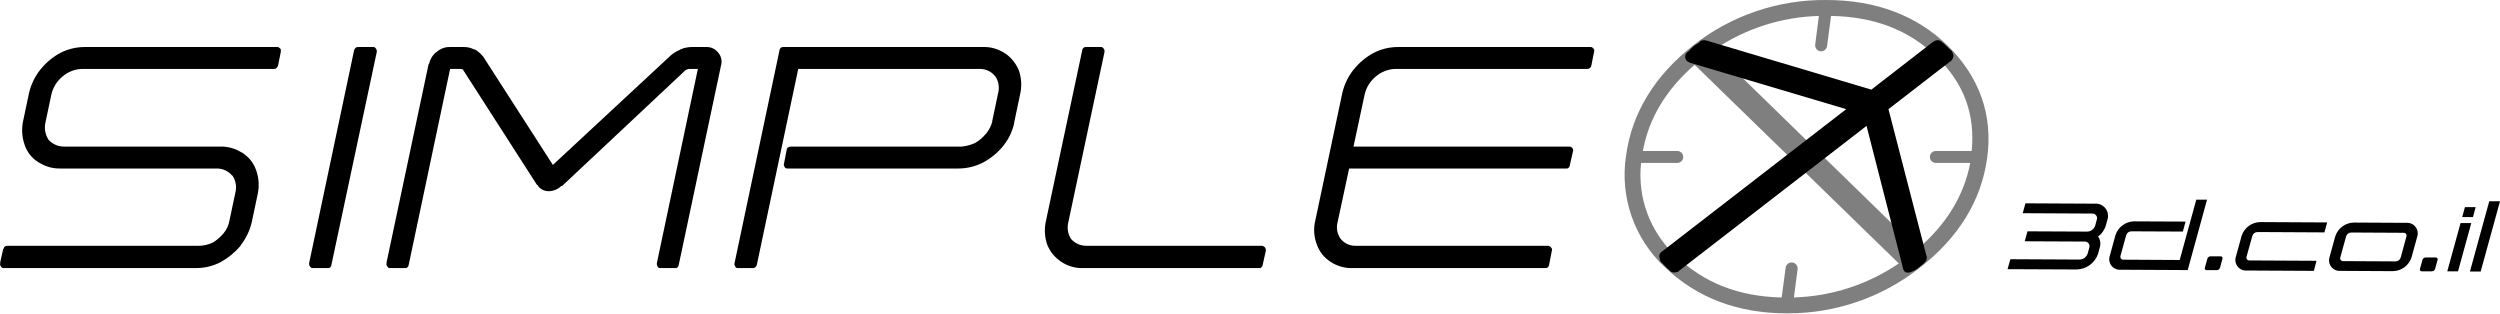
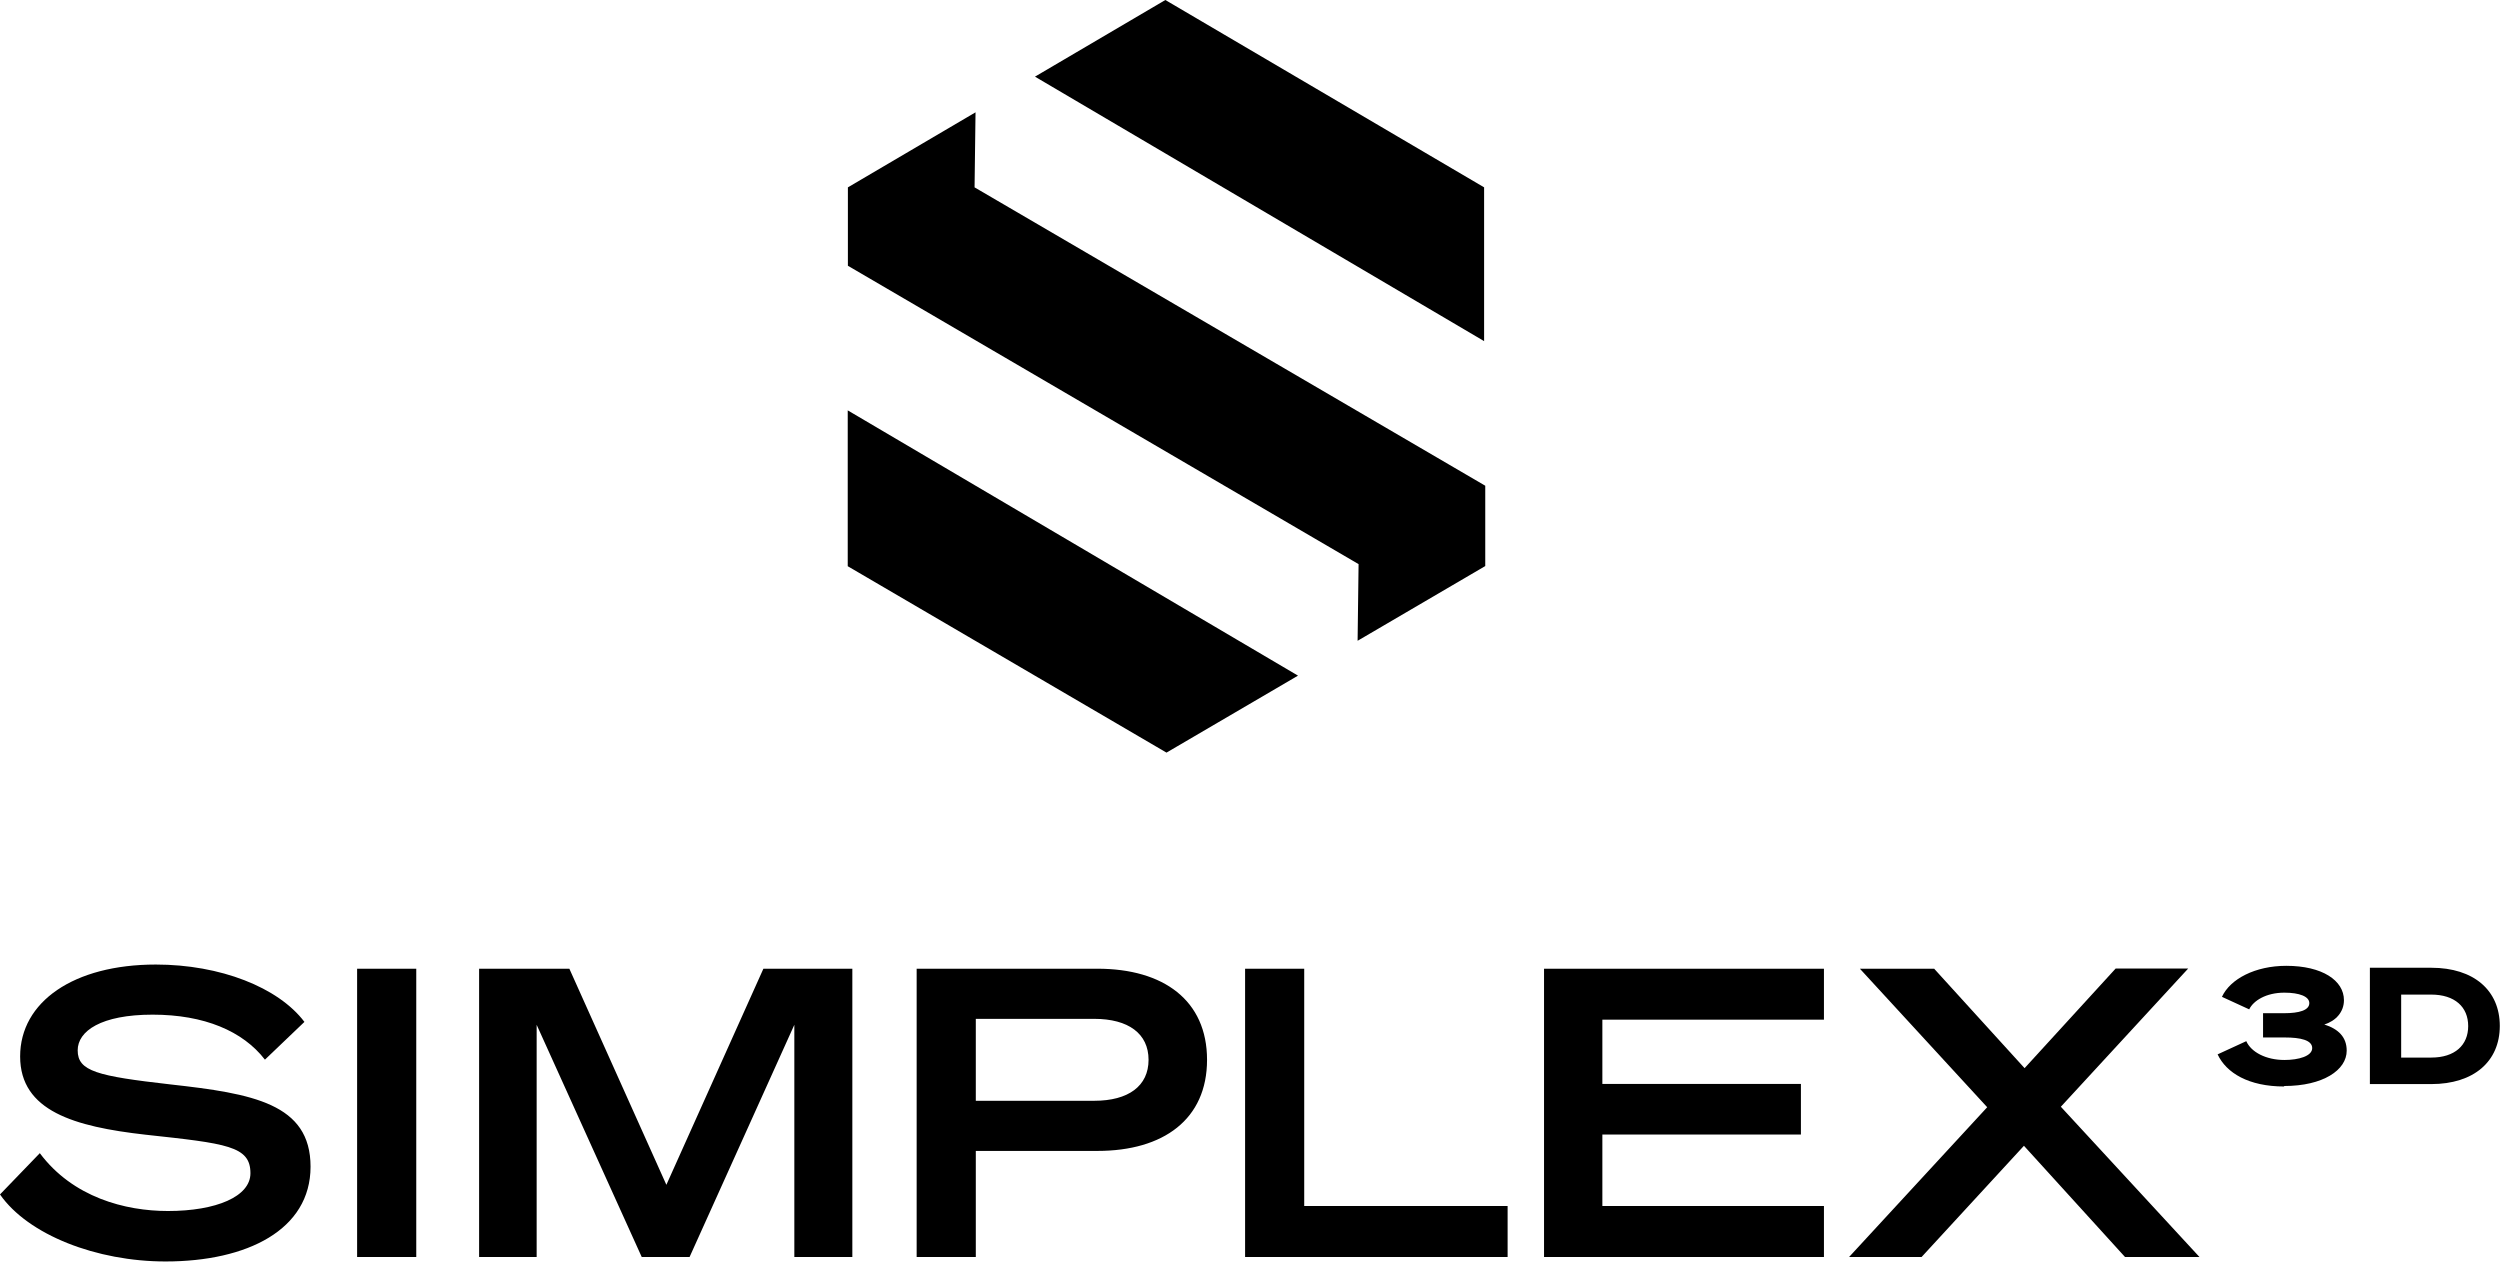
- <svg xmlns="http://www.w3.org/2000/svg" viewBox="84.458 131.912 627.63 78.663">
-   <path d="M399.8,11.9a1.23,1.23,0,0,0-.6-.1H351a13.51,13.51,0,0,0-6.2,1.5,16.26,16.26,0,0,0-4.9,4.1l-.1.1a14.9,14.9,0,0,0-2.8,5.8l-6.8,32.1a10.09,10.09,0,0,0,.4,6,8.45,8.45,0,0,0,3.4,4.3,9.6,9.6,0,0,0,5.7,1.6H388a.74.74,0,0,0,.6-.2h0c.1-.2.3-.3.3-.6l.7-3.6h0c.1-.2,0-.4,0-.5l-.1-.1c0-.1-.2-.3-.3-.4h0a1.42,1.42,0,0,0-.6-.2H340.4a4.71,4.71,0,0,1-3.8-1.7,5,5,0,0,1-.8-4.2l2.9-13.5h54.4c.3,0,.5,0,.6-.1s.4-.4.4-.6v-.1l.8-3.5h0c.1-.2,0-.4,0-.6a.78.78,0,0,0-.4-.4v-.1a1.23,1.23,0,0,0-.6-.1H339.8l2.8-13.1a8.23,8.23,0,0,1,2.8-4.5,7.84,7.84,0,0,1,4.9-1.9h48.2a.74.74,0,0,0,.6-.2.93.93,0,0,0,.4-.6l.7-3.5c.1-.2,0-.4,0-.6a.78.78,0,0,0-.4-.4Z" style="fill-rule: nonzero; paint-order: fill; stroke-width: 0px; fill: rgb(0, 0, 0);" transform="matrix(1, 0, 0, 1, 84.45789, 131.915)" />
-   <path d="M277.2,12.4a1.31,1.31,0,0,0-.3-.4l-.1-.1c-.1-.1-.4-.1-.5-.1h-3.6c-.3,0-.5,0-.6.2H272c-.1.2-.3.3-.3.6l-9.1,42.8a10.94,10.94,0,0,0,.3,6,9.23,9.23,0,0,0,3.5,4.3,9.33,9.33,0,0,0,5.7,1.6H316a.85.85,0,0,0,.7-.2.83.83,0,0,0,.3-.6l.8-3.6a.74.74,0,0,0-.1-.5v-.1a.78.78,0,0,0-.4-.4.72.72,0,0,0-.5-.2h-44a5.08,5.08,0,0,1-3.9-1.7,5.31,5.31,0,0,1-.7-4.2L277.3,13A1.23,1.23,0,0,0,277.2,12.4Z" style="fill: rgb(0, 0, 0);" transform="matrix(1, 0, 0, 1, 84.45789, 131.915)" />
-   <path d="M252.3,13.4a9.3,9.3,0,0,0-5.6-1.6h-50c-.3,0-.5,0-.6.2H196c-.1.2-.3.3-.3.6L184.4,66.1a.65.65,0,0,0,.1.6c0,.2.2.3.3.5a1.23,1.23,0,0,0,.6.1H189a.74.74,0,0,0,.6-.2.93.93,0,0,0,.4-.6l10.4-49.2H246a4.79,4.79,0,0,1,3.8,1.8l.1.1a5.17,5.17,0,0,1,.7,4.1l-1.5,7.1v.2a8.11,8.11,0,0,1-1.5,2.9l-.1.1a10.09,10.09,0,0,1-2.7,2.3,10.83,10.83,0,0,1-3.4.9H198.5a.87.87,0,0,0-.6.2h-.1c-.1.2-.3.3-.3.6l-.7,3.6h0c-.1.1,0,.3.1.5v.1c0,.1.2.2.3.4a1.23,1.23,0,0,0,.6.1h42.8a13.51,13.51,0,0,0,6.2-1.5,16.5,16.5,0,0,0,5-4.1,13.91,13.91,0,0,0,2.8-5.7v-.2l1.5-7.1a10.94,10.94,0,0,0-.3-6,9.73,9.73,0,0,0-3.3-4.2C252.4,13.5,252.4,13.4,252.3,13.4Z" style="fill: rgb(0, 0, 0);" transform="matrix(1, 0, 0, 1, 84.45789, 131.915)" />
-   <path d="M180.3,13.2h0a3.6,3.6,0,0,0-3-1.4h-3.7a7.52,7.52,0,0,0-2.8.6l-.1.1h0a9,9,0,0,0-2.3,1.4.1.1,0,0,0-.1.1h0L138.8,41.4,121.3,14.2l-.1-.1h0a6.81,6.81,0,0,0-2-1.7H119a5.42,5.42,0,0,0-2.5-.6h-3.6a4.61,4.61,0,0,0-3.3,1.3h-.1a5.2,5.2,0,0,0-1.8,3h-.1L97,66.1h.1a.64.64,0,0,0,0,.6,1.76,1.76,0,0,0,.4.5.74.74,0,0,0,.5.1h3.6a.85.85,0,0,0,.7-.2.83.83,0,0,0,.3-.6L113,17.3h2.7c.1,0,.3.1.4.1s.1.1.2.1v.1l18.5,28.8h.1a3.26,3.26,0,0,0,2.9,1.6,4.67,4.67,0,0,0,3.1-1.3h.2l30.8-28.9c0-.1,0-.1.1-.1s.2-.2.3-.2a3.84,3.84,0,0,1,.6-.2h2.3L164.9,66.1h0a1.23,1.23,0,0,0,.1.6c0,.2.2.3.3.5a1.23,1.23,0,0,0,.6.1h3.5a.85.85,0,0,0,.7-.2.83.83,0,0,0,.3-.6l10.6-50A3.47,3.47,0,0,0,180.3,13.2Z" style="fill: rgb(0, 0, 0);" transform="matrix(1, 0, 0, 1, 84.45789, 131.915)" />
-   <path d="M93.6,11.8H89.9a.74.74,0,0,0-.6.2h0a1.28,1.28,0,0,0-.4.6L77.6,66.1a1.23,1.23,0,0,0,.1.6,1.76,1.76,0,0,0,.4.5.74.74,0,0,0,.5.1h3.6a.85.85,0,0,0,.7-.2.83.83,0,0,0,.3-.6L94.6,13a1.23,1.23,0,0,0-.1-.6,1.31,1.31,0,0,0-.3-.4l-.1-.1A.74.74,0,0,0,93.6,11.8Z" style="fill: rgb(0, 0, 0);" transform="matrix(1, 0, 0, 1, 84.45789, 131.915)" />
-   <path d="M70,11.9a.74.74,0,0,0-.5-.1H21.3a13.51,13.51,0,0,0-6.2,1.5,16.26,16.26,0,0,0-4.9,4.1l-.1.1a14.9,14.9,0,0,0-2.8,5.8L5.8,30.4a11,11,0,0,0,.4,6,8.06,8.06,0,0,0,3.4,4.3c0,.1.1.1.2.1a9.55,9.55,0,0,0,5.4,1.5H54.5a5,5,0,0,1,3.8,1.8V44a5.26,5.26,0,0,1,.8,4.3l-1.5,7.1a6.72,6.72,0,0,1-1.5,3.2,10.09,10.09,0,0,1-2.7,2.3,8.16,8.16,0,0,1-3.4.8H1.8a1.42,1.42,0,0,0-.6.2.87.87,0,0,0-.3.6H.8L0,66.1H.1a.64.64,0,0,0,0,.6,1.76,1.76,0,0,0,.4.5.74.74,0,0,0,.5.1H49.3a13.38,13.38,0,0,0,6.1-1.5,18,18,0,0,0,5-4.1v-.1a14.9,14.9,0,0,0,2.8-5.8l1.5-7.1a11,11,0,0,0-.4-6,8.45,8.45,0,0,0-3.4-4.3c-.1-.1-.1-.1-.2-.1a9.55,9.55,0,0,0-5.4-1.5H16a5.24,5.24,0,0,1-3.8-1.7,5.67,5.67,0,0,1-.8-4.3l1.5-7.1a8.23,8.23,0,0,1,2.8-4.5,7.84,7.84,0,0,1,4.9-1.9H68.8a.74.74,0,0,0,.6-.2,1.51,1.51,0,0,0,.4-.6l.7-3.5v-.6a.78.78,0,0,0-.4-.4Z" style="fill: rgb(0, 0, 0);" transform="matrix(1, 0, 0, 1, 84.45789, 131.915)" />
-   <path class="b" d="M489,11.48h0C481.18,3.86,470.92,0,458.52,0a53.16,53.16,0,0,0-33.36,11.33c-9.78,7.7-15.48,17-16.94,27.77a31.59,31.59,0,0,0,9.79,28c8,7.67,18.28,11.56,30.57,11.56H449a53.39,53.39,0,0,0,32.94-11.42c9.78-7.6,15.48-16.88,16.95-27.63S496.93,19.3,489,11.48ZM412,40.9h9.07a1.5,1.5,0,0,0,0-3h-8.63c1.53-8.25,5.81-15.36,13-21.64L476.7,66.14a49.4,49.4,0,0,1-26.33,8.53l.92-7.08a1.5,1.5,0,1,0-3-.38l-1,7.47c-10.82-.25-19.52-3.66-26.59-10.45A27.64,27.64,0,0,1,412,40.9Zm69.48,21.54-51.23-49.9A49.14,49.14,0,0,1,456.63,4l-.92,7.19a1.51,1.51,0,0,0,1.3,1.68h.19a1.5,1.5,0,0,0,1.49-1.31l1-7.57c11,.22,19.65,3.59,26.55,10.31S495.88,28.76,495,37.9h-9a1.5,1.5,0,0,0,0,3h8.63C493.08,49.06,488.68,56.28,481.51,62.44Z" style="opacity: 0.5; fill: rgb(0, 0, 0);" transform="matrix(1, 0, 0, 1, 84.45789, 131.915)" />
-   <path d="M487.6,10.6a1.91,1.91,0,0,0-1-.5h-.1a1.49,1.49,0,0,0-1.1.4h-.1l-15.5,12L428.5,10.2h-.1a.3.3,0,0,0-.2-.1h-.7c-.3.1-.5.1-.7.3h0l-.1.1v.1c-.5.3-.9.6-1.4.9a17.69,17.69,0,0,0-1.5,1.5.35.35,0,0,0-.2.1,1.35,1.35,0,0,0-.5.9,1.15,1.15,0,0,0,.2,1v.1a1.31,1.31,0,0,0,.7.5.1.1,0,0,1,.1.1h0l39.4,11.7L417.3,63.1h-.1v.1a1.25,1.25,0,0,0-.6.8v.1c-.1.2,0,.4,0,.5h0a.35.35,0,0,0,.1.2v.3a.37.37,0,0,0,.1.3v.1c.1.1.1.2.2.3l1.2,1.2a8.56,8.56,0,0,0,1,.9c0,.1.1.1.2.2a1.19,1.19,0,0,0,.9.3h.1a2.35,2.35,0,0,0,1.1-.3V68h0l47.1-36.4c3,11.9,6.1,23.7,9.1,35.5v.1c.1.2.1.4.2.6.3.6.9.8,1.8.5h0a7.48,7.48,0,0,0,1.6-.8,17.13,17.13,0,0,1,1.5-1.2c.4-.4.7-.7.7-.9v.1l.1-.1v-.1a1.4,1.4,0,0,0,.1-.9h0a.37.37,0,0,0-.1-.3h0l-9.5-36.7,15.4-11.9h.1a.22.22,0,0,1,.2-.2h0l.2-.2h0a2.29,2.29,0,0,1,.3-.5.37.37,0,0,1,.1-.3v-.6a.3.3,0,0,1-.1-.2,2,2,0,0,0-.4-.8,10.44,10.44,0,0,1-1.1-1A12.52,12.52,0,0,0,487.6,10.6Z" style="fill: rgb(0, 0, 0);" transform="matrix(1, 0, 0, 1, 84.45789, 131.915)" />
-   <g class="c" transform="matrix(1, 0, 0, 1, 84.45789, 131.915)">
-     <path d="M504.71,65.07l17.4.09a2.21,2.21,0,0,0,2-1.5l.41-1.5a1.16,1.16,0,0,0-1.21-1.52l-15-.07.69-2.5,15,.07a2.18,2.18,0,0,0,2-1.49l.41-1.51a1.16,1.16,0,0,0-1.2-1.53l-17.4-.09.68-2.48,17.4.09a3.07,3.07,0,0,1,3.19,4l-.41,1.5a5.41,5.41,0,0,1-1.93,2.75,3.16,3.16,0,0,1,.41,2.76l-.41,1.51a5.8,5.8,0,0,1-5.4,4L504,67.57Z" transform="translate(0 0)" style="fill: rgb(0, 0, 0);" />
-     <path d="M529.66,64.25,531.1,59a5,5,0,0,1,4.66-3.43l12.93.06-.68,2.5-12.93-.06a1.36,1.36,0,0,0-1.29.94l-1.44,5.23a.73.73,0,0,0,.77.95l14.1.08,4.16-15.14,2.7,0L549.23,67.8l-16.8-.09A2.65,2.65,0,0,1,529.66,64.25Z" transform="translate(0 0)" style="fill: rgb(0, 0, 0);" />
-     <path d="M555,64.35l2.5,0a.44.44,0,0,1,.46.58l-.63,2.31a.84.84,0,0,1-.79.58H554a.45.45,0,0,1-.47-.59l.64-2.31A.84.84,0,0,1,555,64.35Z" transform="translate(0 0)" style="fill: rgb(0, 0, 0);" />
-     <path d="M561.33,64.41l1.44-5.23a5,5,0,0,1,4.67-3.43l16.8.09-.69,2.5-16.8-.09a1.35,1.35,0,0,0-1.28.94L564,64.43a.72.72,0,0,0,.76.95l16.8.09L580.9,68l-16.8-.09A2.66,2.66,0,0,1,561.33,64.41Z" transform="translate(0 0)" style="fill: rgb(0, 0, 0);" />
-     <path d="M584.84,64.53l1.44-5.23A5,5,0,0,1,591,55.87l13.08.07a2.66,2.66,0,0,1,2.77,3.47l-1.44,5.23a5,5,0,0,1-4.67,3.43L587.61,68A2.66,2.66,0,0,1,584.84,64.53ZM589,59.32l-1.44,5.23a.72.72,0,0,0,.76,1l13.08.07a1.37,1.37,0,0,0,1.29-.94l1.43-5.24a.72.72,0,0,0-.76-1l-13.08-.07A1.36,1.36,0,0,0,589,59.32Z" transform="translate(0 0)" style="fill: rgb(0, 0, 0);" />
-     <path d="M609,64.64h2.5a.45.45,0,0,1,.47.58l-.64,2.31a.83.83,0,0,1-.78.58H608a.45.45,0,0,1-.47-.59l.64-2.31A.82.82,0,0,1,609,64.64Z" transform="translate(0 0)" style="fill: rgb(0, 0, 0);" />
-     <path d="M617.73,56l2.69,0-3.33,12.12h-2.7Zm1.1-4h2.69l-.68,2.5h-2.7Z" transform="translate(0 0)" style="fill: rgb(0, 0, 0);" />
-     <path d="M620.08,68.17l4.85-17.64,2.7,0-4.85,17.63Z" transform="translate(0 0)" style="fill: rgb(0, 0, 0);" />
+ <svg xmlns="http://www.w3.org/2000/svg" width="109" height="55" viewBox="0 0 109 55" fill="none">
+   <g>
+     <path d="M84.323 42.236H81.091L86.642 48.275L80.621 54.804H83.782L88.244 49.956L92.65 54.804H95.896L89.853 48.254L95.404 42.229H92.242L88.272 46.572L84.323 42.229V42.236ZM67.32 42.236V54.804H79.524V52.583H69.863V49.465H78.52V47.259H69.863V44.457H79.524V42.236H67.32ZM54.286 54.804H65.732V52.583H56.864V42.236H54.286V54.804ZM42.545 47.994V44.422H47.709C49.199 44.422 50.077 45.066 50.077 46.208C50.077 47.35 49.199 47.994 47.709 47.994H42.545ZM42.545 50.18H47.849C50.73 50.18 52.627 48.8 52.627 46.208C52.627 43.616 50.73 42.236 47.849 42.236H39.966V54.804H42.545V50.18ZM30.066 54.804L34.633 44.681V54.804H37.162V42.236H33.284L29.054 51.658L24.824 42.236H20.889V54.804H23.398V44.681L27.979 54.804H30.066ZM18.149 42.236H15.57V54.804H18.149V42.236ZM0 52.078C1.23 53.844 4.216 55 7.216 55C10.778 55 13.54 53.62 13.54 50.867C13.54 48.113 11.01 47.679 7.427 47.28C4.23 46.916 3.387 46.705 3.387 45.795C3.387 44.954 4.406 44.239 6.654 44.239C8.902 44.239 10.589 44.954 11.551 46.201L13.273 44.555C12.134 43.048 9.605 42.054 6.794 42.054C3.211 42.054 0.878 43.679 0.878 46.061C0.878 48.443 3.246 49.122 6.338 49.472C9.886 49.858 10.919 49.963 10.919 51.154C10.919 52.17 9.429 52.8 7.321 52.8C5.459 52.8 3.176 52.205 1.736 50.278L0 52.078Z" fill="#000000" />
+     <path d="M104.691 46.103V43.364H105.997C107.03 43.364 107.613 43.903 107.613 44.737C107.613 45.571 107.03 46.11 106.004 46.11H104.684L104.691 46.103ZM103.327 47.266H106.004C107.859 47.266 108.991 46.278 108.991 44.73C108.991 43.182 107.859 42.194 106.004 42.194H103.327V47.266ZM99.589 47.35C101.283 47.35 102.316 46.656 102.316 45.809C102.316 45.213 101.95 44.863 101.339 44.667C101.845 44.513 102.196 44.12 102.196 43.609C102.196 42.747 101.248 42.11 99.681 42.11C98.325 42.11 97.236 42.684 96.877 43.462L98.065 44.008C98.247 43.63 98.802 43.28 99.596 43.28C100.257 43.28 100.686 43.448 100.686 43.735C100.686 44.05 100.243 44.176 99.582 44.176H98.669V45.234H99.624C100.292 45.234 100.812 45.346 100.812 45.697C100.812 46.047 100.222 46.215 99.603 46.215C98.795 46.215 98.149 45.872 97.938 45.395L96.688 45.97C97.067 46.782 98.044 47.371 99.589 47.371" fill="#000000" />
+     <path d="M64.707 14.873L45.125 3.342L50.809 0L64.707 8.168V14.873Z" fill="#000000" />
+     <path d="M56.557 29.437L36.961 17.892V24.687L50.859 32.814L56.593 29.458L56.557 29.437ZM64.757 21.178L42.491 8.169L42.533 4.897L36.968 8.169V11.587L59.234 24.596L59.192 27.882V27.938L64.757 24.68V21.171V21.178Z" fill="#000000" />
  </g>
</svg>
